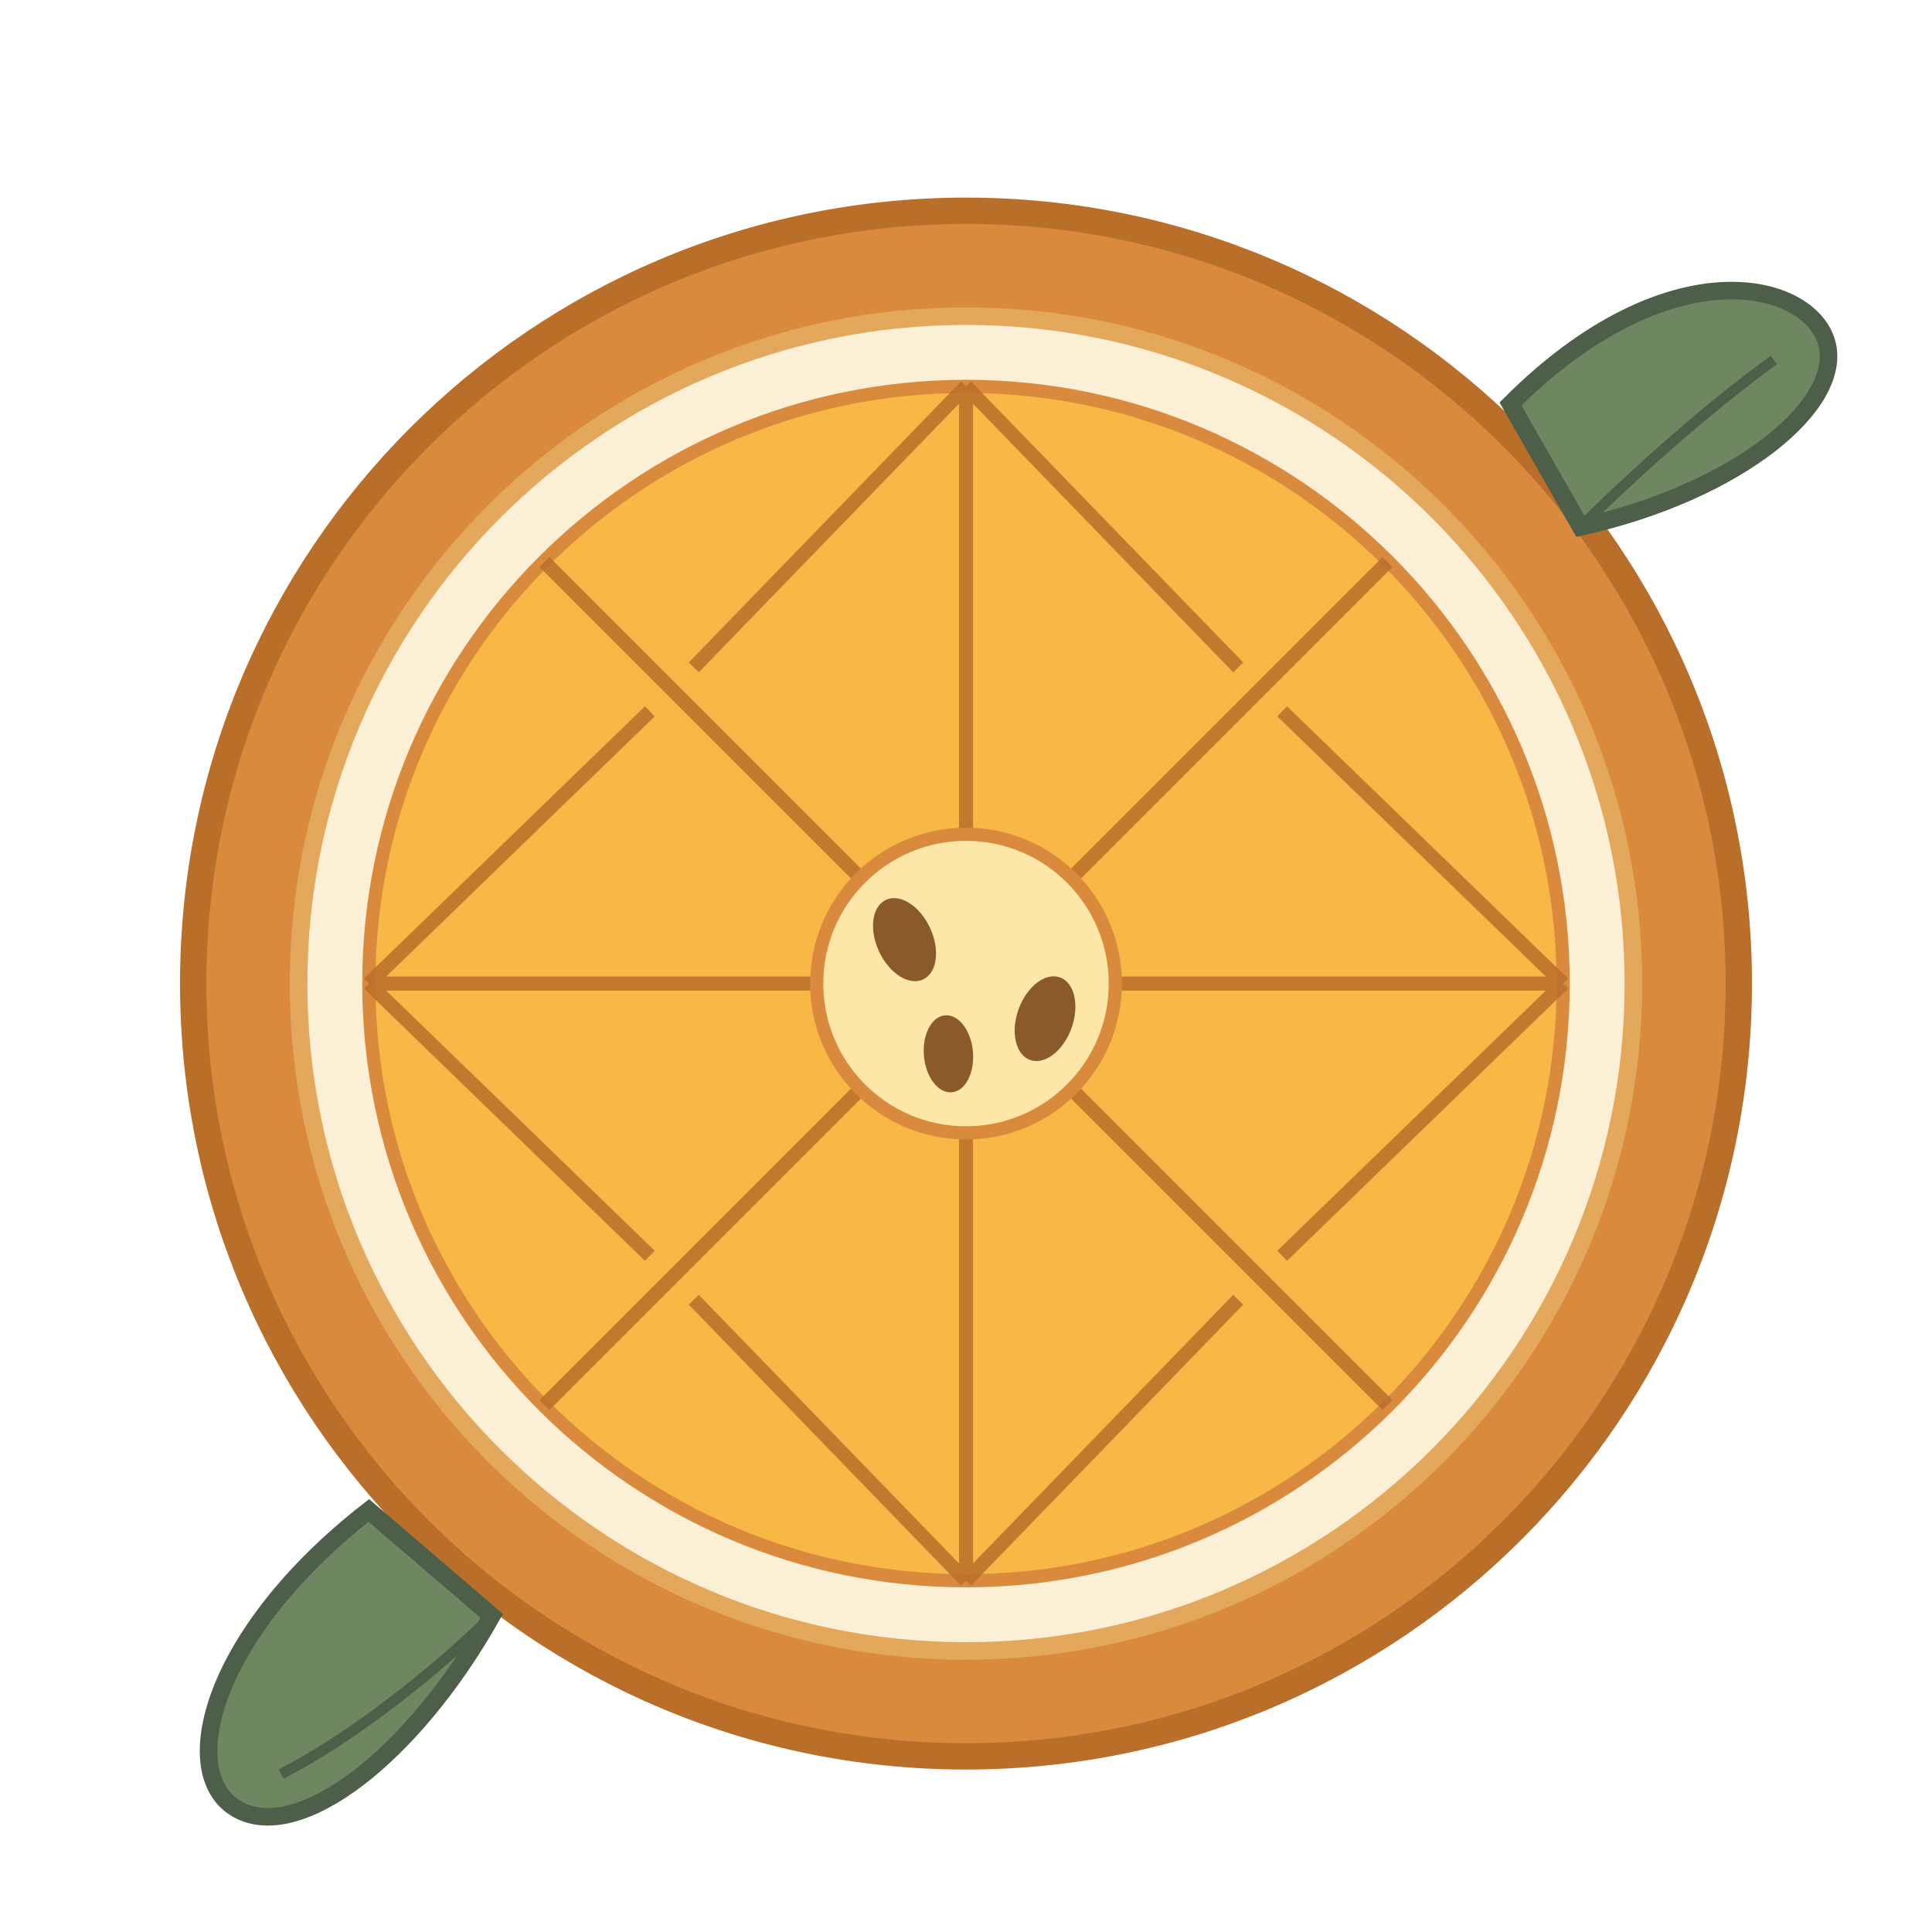
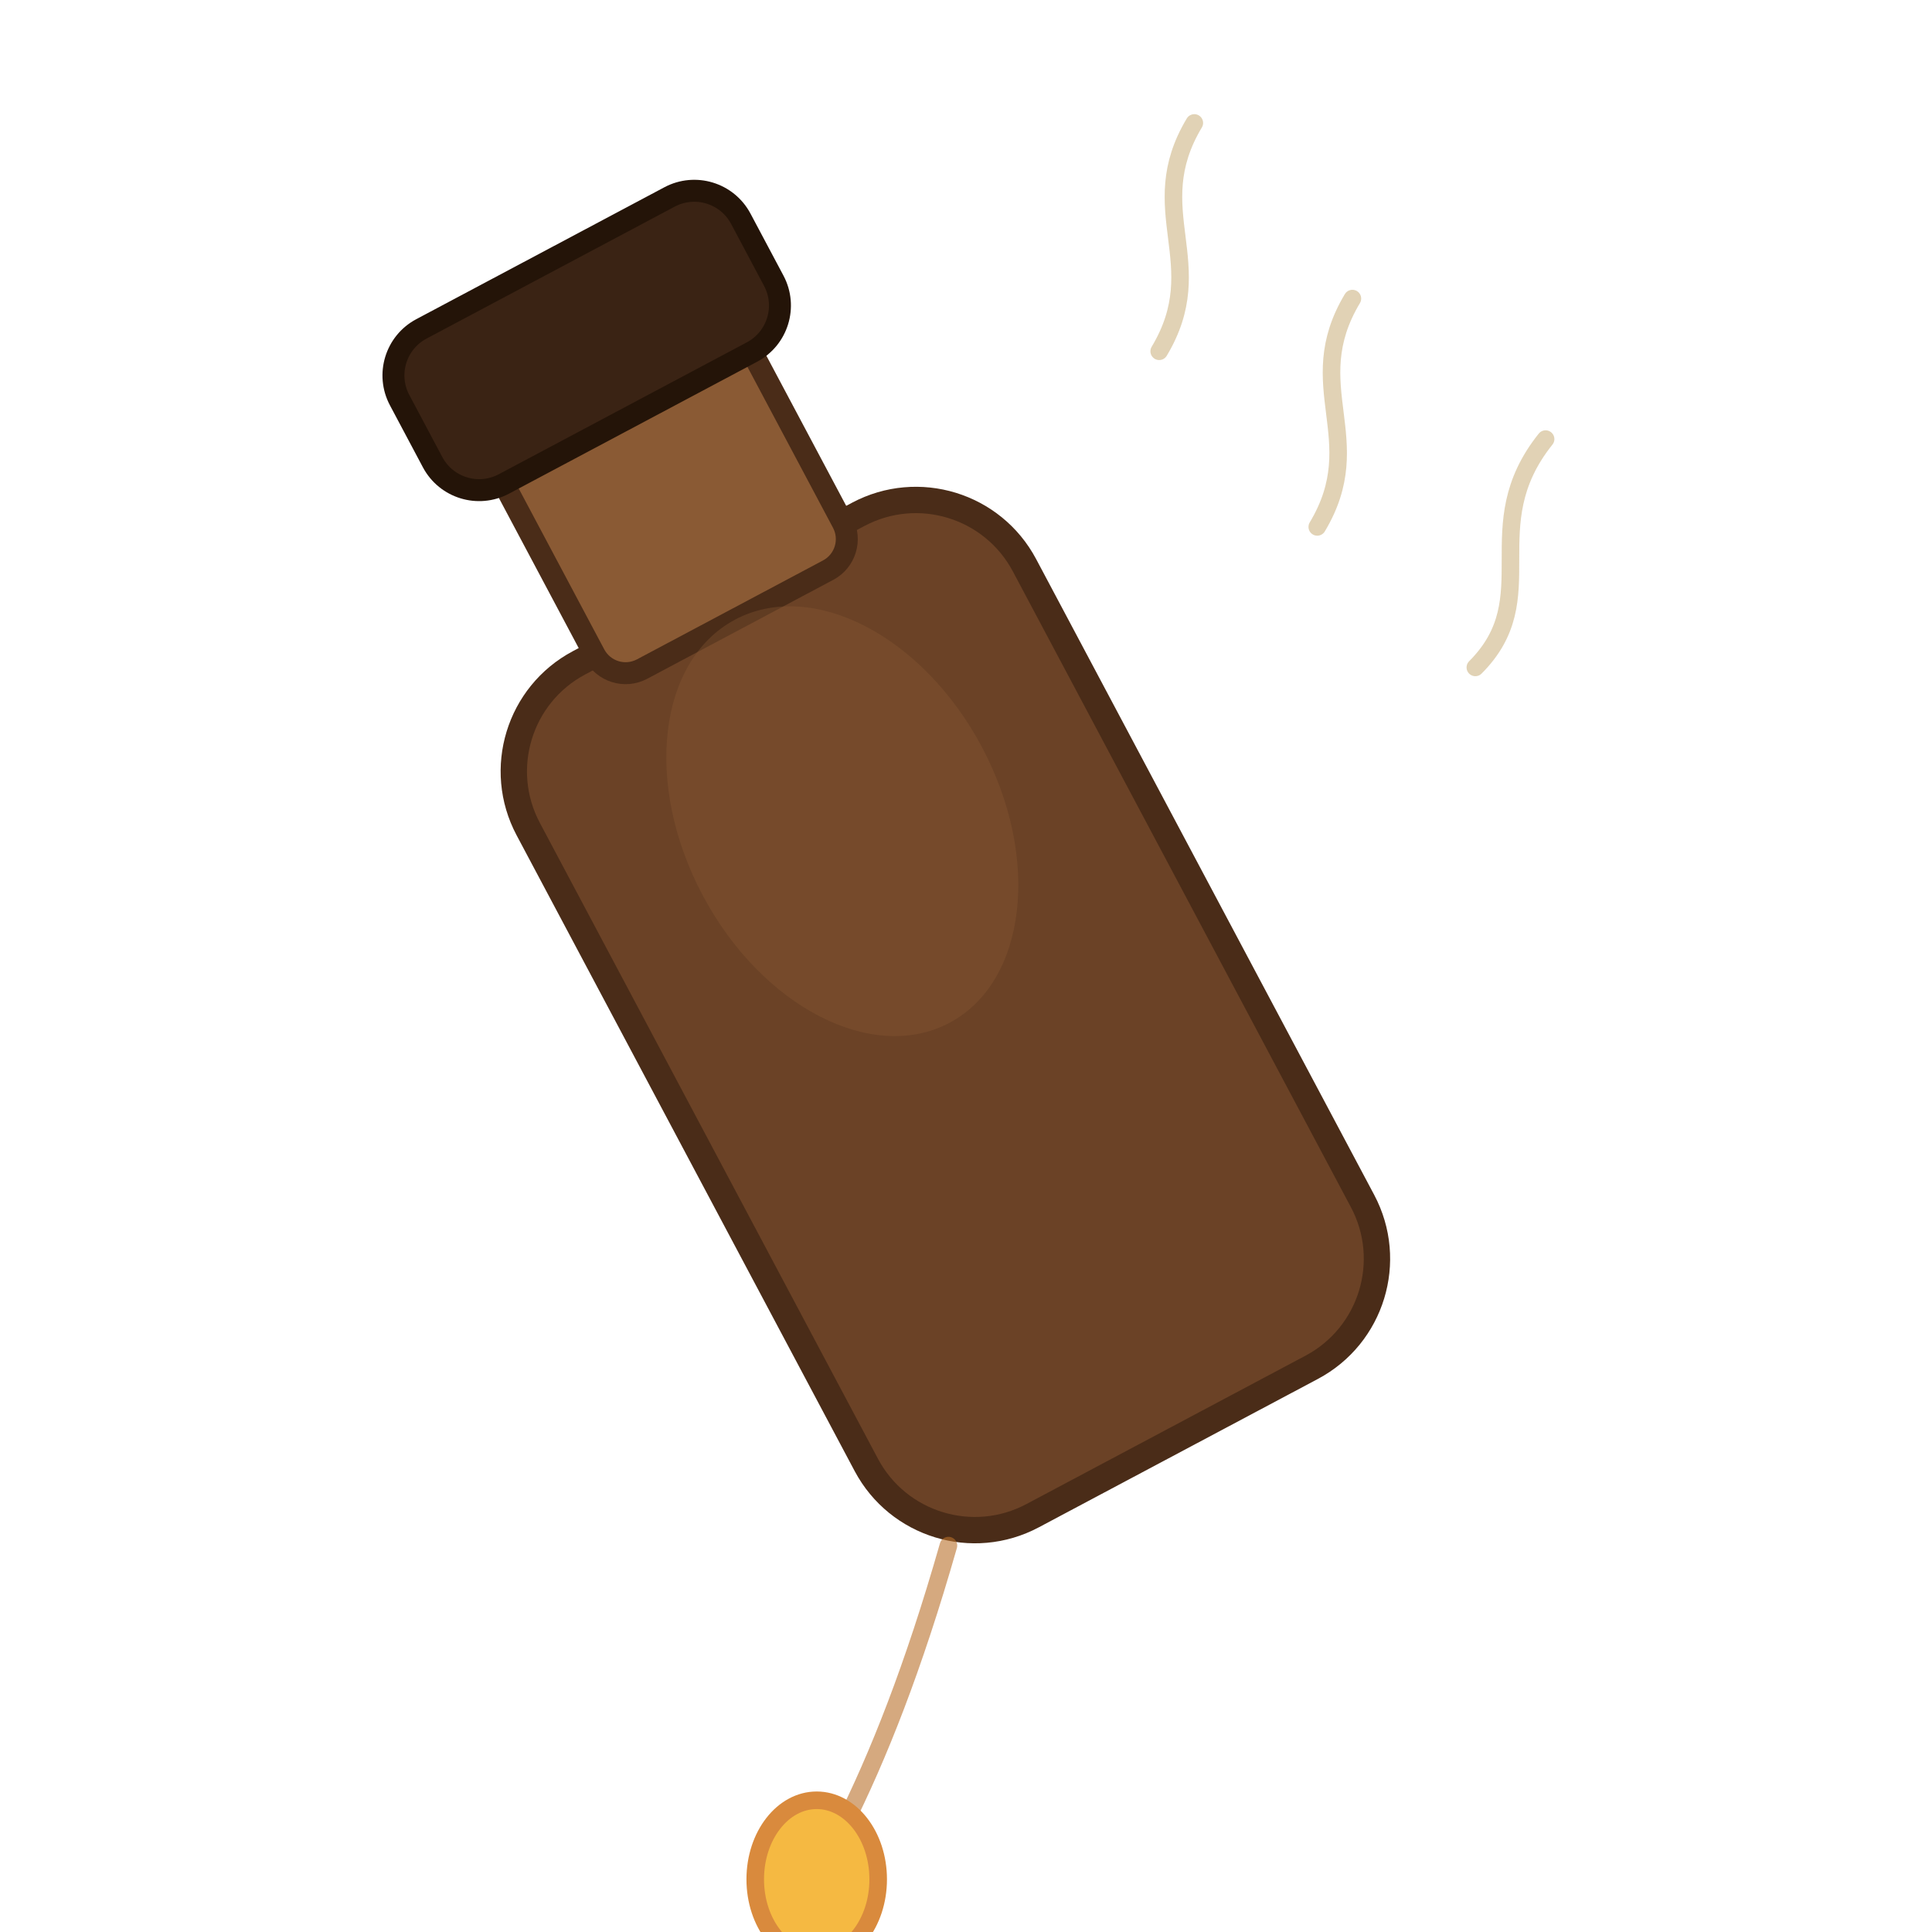
- <svg xmlns="http://www.w3.org/2000/svg" width="220" height="220" viewBox="0 0 220 220" role="img" aria-label="手繪柑橘切片插圖">
-   <circle cx="110" cy="112" r="88" fill="#D98A3D" stroke="#B96F2A" stroke-width="3" />
-   <circle cx="110" cy="112" r="76" fill="#FBEFD6" stroke="#E3A85B" stroke-width="2" />
-   <circle cx="110" cy="112" r="68" fill="#F9B846" stroke="#D98A3D" stroke-width="1.5" />
-   <g stroke="#B96F2A" stroke-width="1.6" opacity="0.85">
-     <line x1="110" y1="44" x2="110" y2="180" />
-     <line x1="42" y1="112" x2="178" y2="112" />
-     <line x1="62" y1="64" x2="158" y2="160" />
-     <line x1="158" y1="64" x2="62" y2="160" />
-     <line x1="110" y1="44" x2="141" y2="76" />
-     <line x1="110" y1="44" x2="79" y2="76" />
-     <line x1="110" y1="180" x2="141" y2="148" />
-     <line x1="110" y1="180" x2="79" y2="148" />
-     <line x1="42" y1="112" x2="74" y2="143" />
-     <line x1="42" y1="112" x2="74" y2="81" />
-     <line x1="178" y1="112" x2="146" y2="143" />
-     <line x1="178" y1="112" x2="146" y2="81" />
+ <svg xmlns="http://www.w3.org/2000/svg" width="220" height="220" viewBox="0 0 220 220" role="img" aria-label="手繪空的精油瓶，倒下滴出最後一滴油">
+   <g transform="rotate(-28 110 120)">
+     <rect x="78" y="60" width="64" height="110" rx="14" fill="#6B4226" stroke="#4A2C18" stroke-width="3" />
+     <rect x="94" y="34" width="32" height="30" rx="4" fill="#8A5A34" stroke="#4A2C18" stroke-width="2.5" />
+     <rect x="88" y="18" width="44" height="20" rx="6" fill="#3A2314" stroke="#241408" stroke-width="2.5" />
+     <ellipse cx="110" cy="90" rx="18" ry="26" fill="#8A5A34" opacity="0.35" />
  </g>
-   <circle cx="110" cy="112" r="17" fill="#FDE7A8" stroke="#D98A3D" stroke-width="1.5" />
-   <ellipse cx="103" cy="107" rx="3.2" ry="5" fill="#8A5A2B" transform="rotate(-25 103 107)" />
-   <ellipse cx="119" cy="116" rx="3.2" ry="5" fill="#8A5A2B" transform="rotate(20 119 116)" />
-   <ellipse cx="108" cy="120" rx="2.8" ry="4.4" fill="#8A5A2B" transform="rotate(-5 108 120)" />
-   <g>
-     <path d="M172 46 C190 28, 206 32, 208 39 C210 46, 198 56, 180 60 Z" fill="#6E8760" stroke="#4D5E49" stroke-width="2" />
-     <path d="M180 60 C186 54, 195 46, 202 41" stroke="#4D5E49" stroke-width="1.2" fill="none" />
-   </g>
-   <g>
-     <path d="M42 172 C24 186, 20 202, 27 206 C34 210, 47 200, 56 184 Z" fill="#6E8760" stroke="#4D5E49" stroke-width="2" />
-     <path d="M56 184 C50 190, 40 198, 32 202" stroke="#4D5E49" stroke-width="1.2" fill="none" />
+   <path d="M108 176 C104 190, 100 200, 96 208" stroke="#B96F2A" stroke-width="2" fill="none" opacity="0.6" stroke-linecap="round" />
+   <ellipse cx="93" cy="214" rx="7" ry="9" fill="#F5B942" stroke="#D98A3D" stroke-width="2" />
+   <g stroke="#D9C7A3" stroke-width="2" fill="none" stroke-linecap="round" opacity="0.8">
+     <path d="M150 60 C156 50, 148 44, 154 34" />
+     <path d="M168 76 C176 68, 168 60, 176 50" />
+     <path d="M132 40 C138 30, 130 24, 136 14" />
  </g>
</svg>
